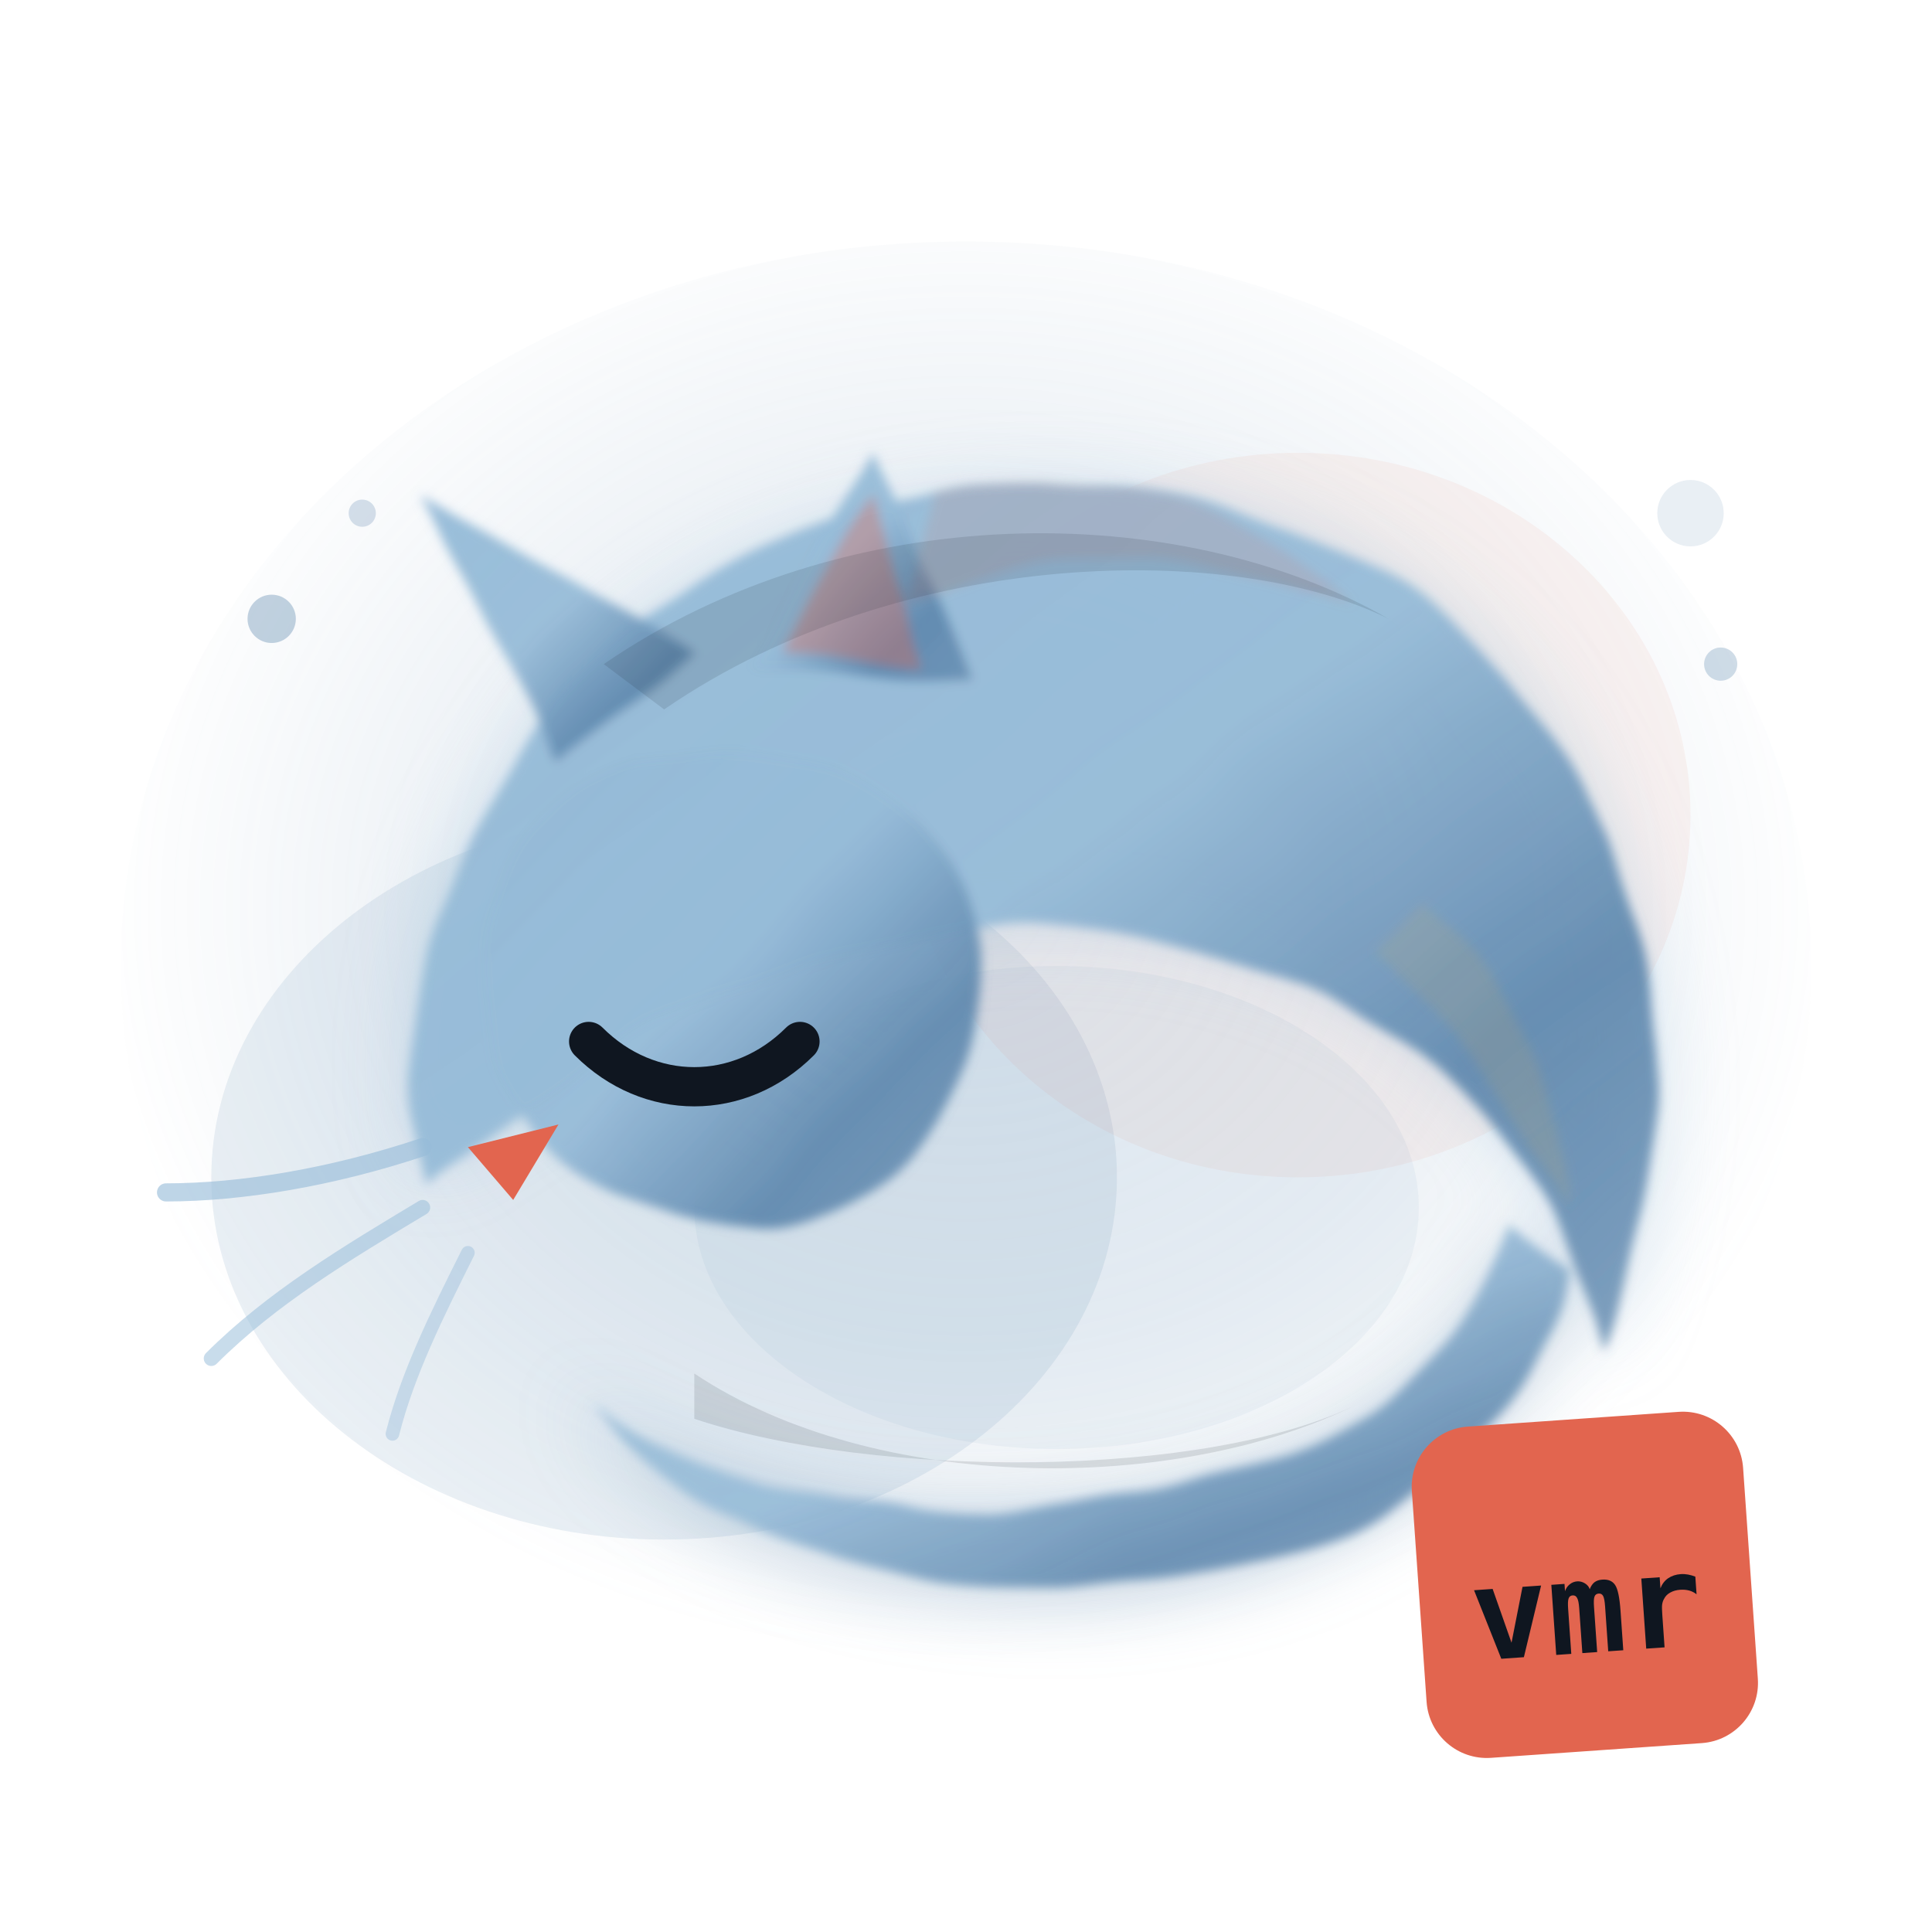
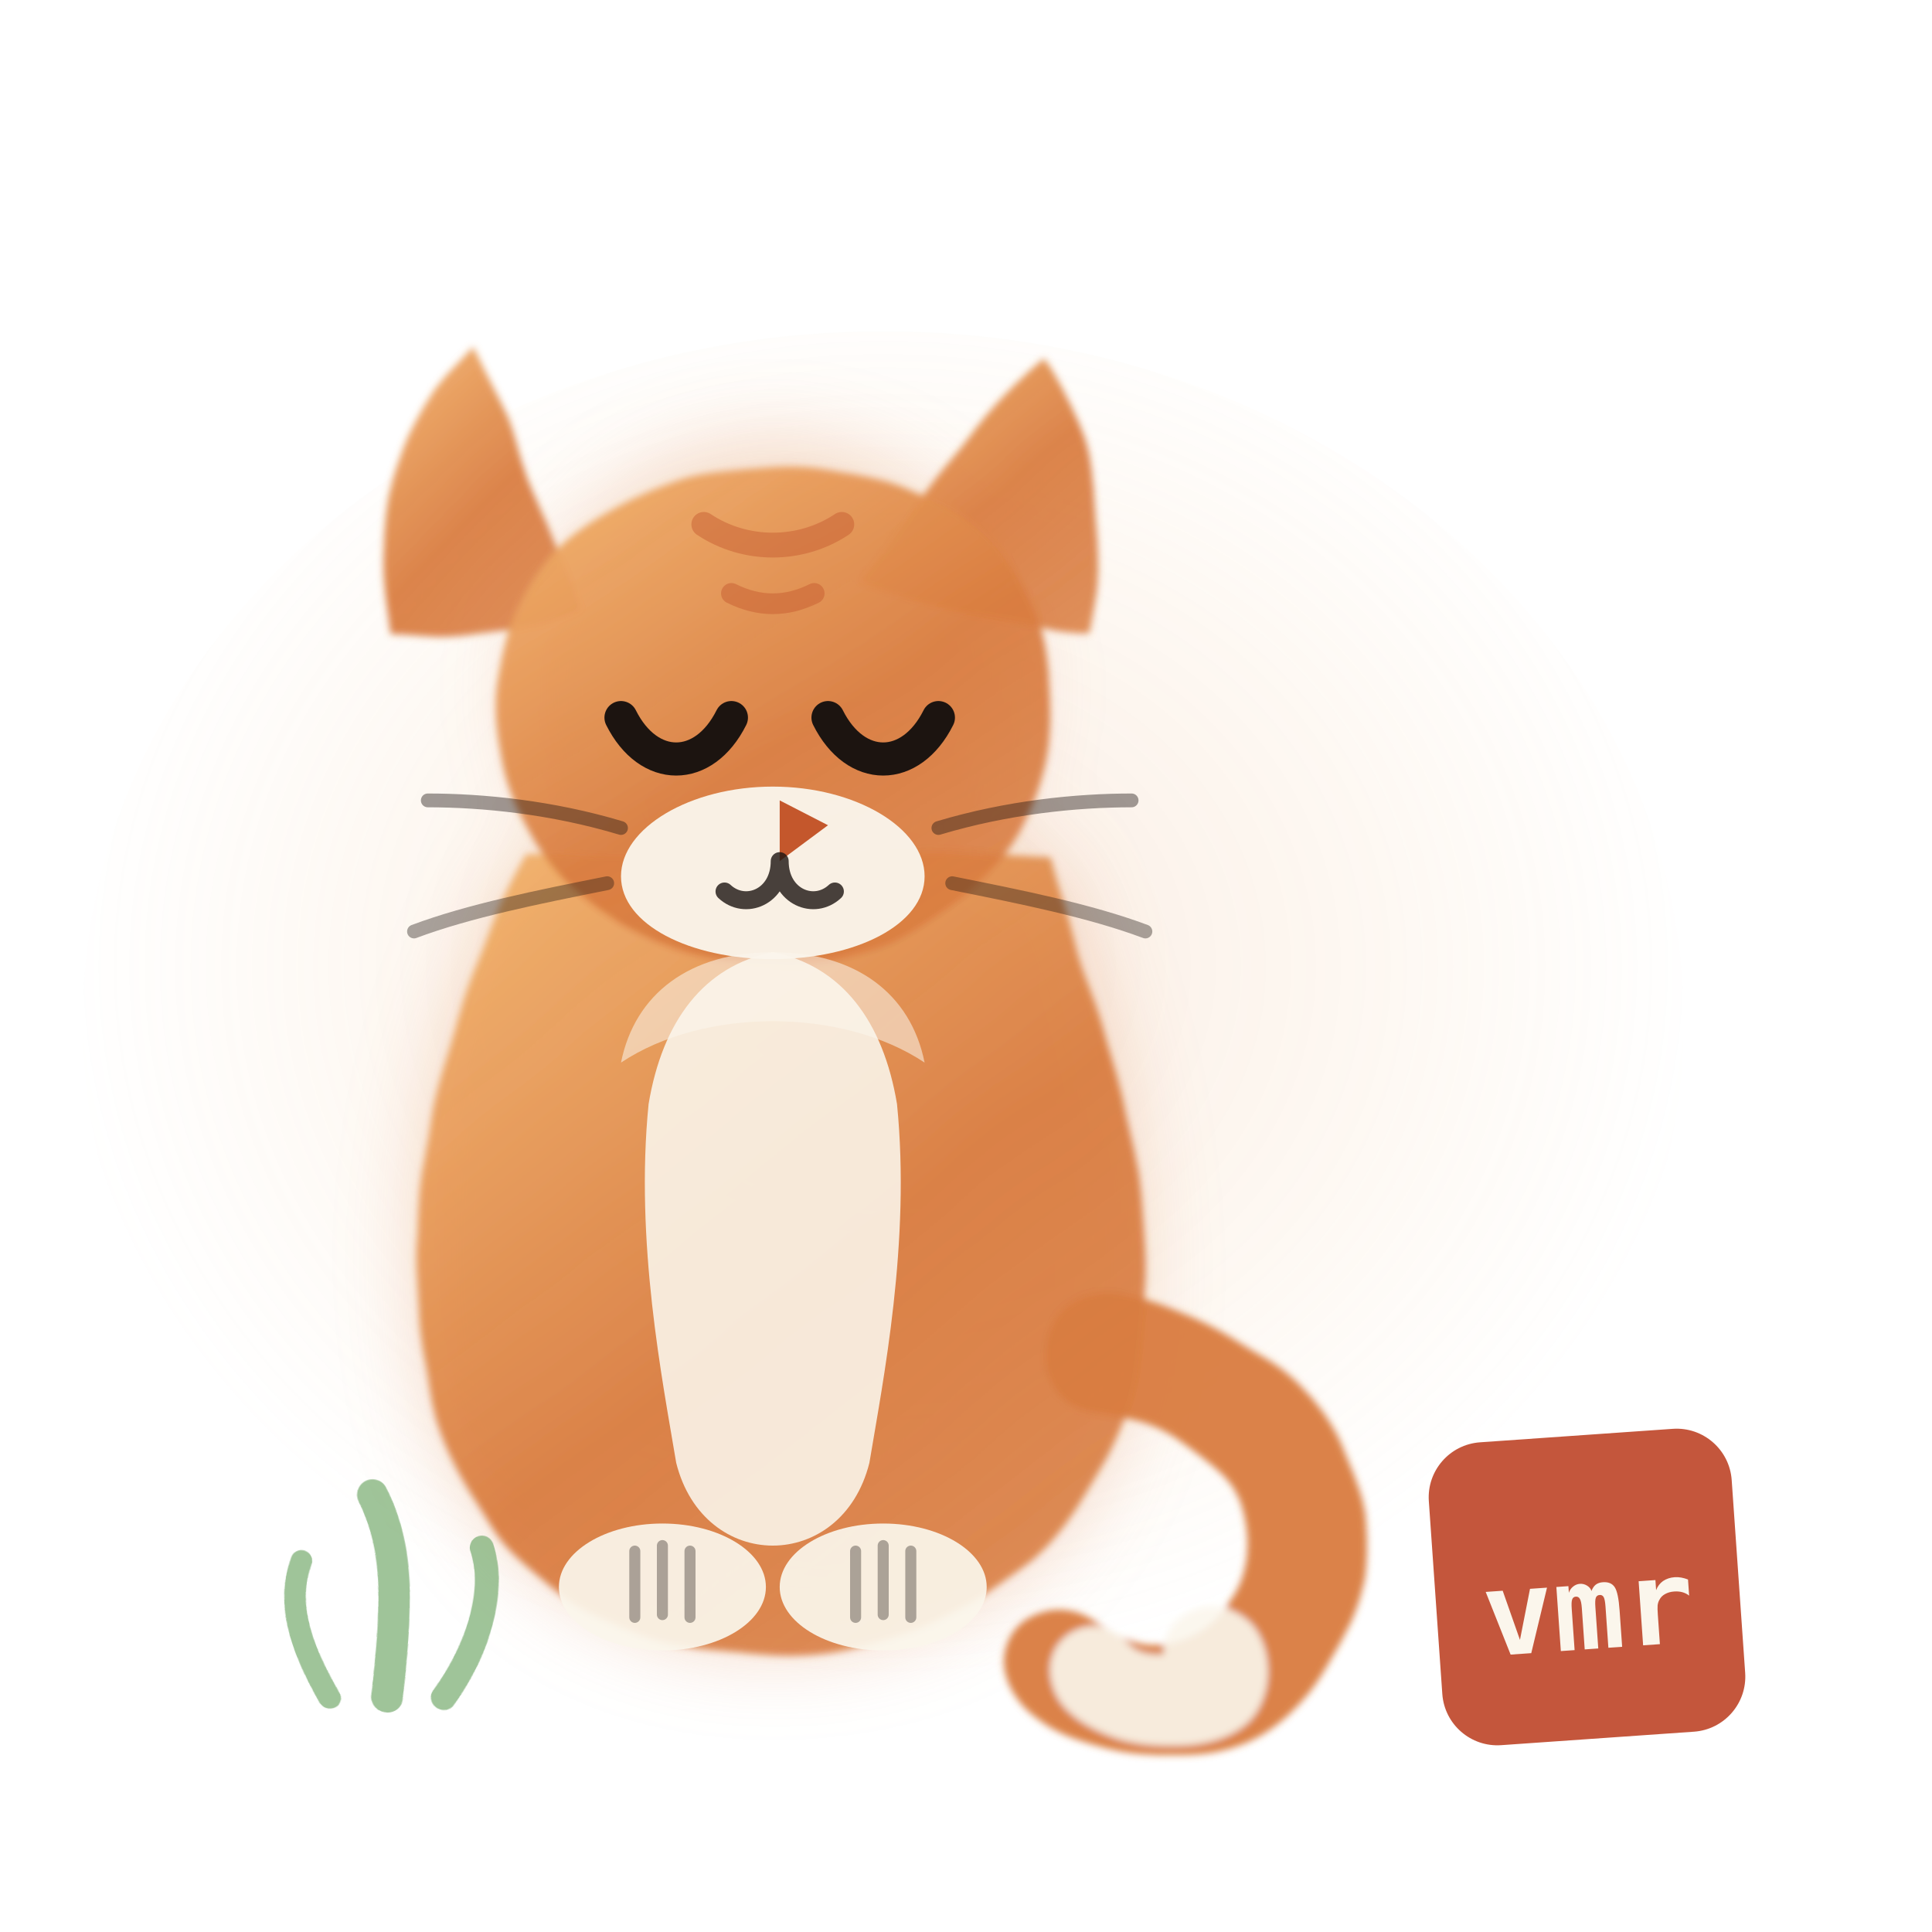
- <svg xmlns="http://www.w3.org/2000/svg" width="256" height="256" viewBox="0 0 128 128" role="img" aria-label="vmr ink cat">
+ <svg xmlns="http://www.w3.org/2000/svg" width="280" height="280" viewBox="0 0 140 140" role="img" aria-label="vmr">
  <defs>
    <radialGradient id="halo" cx="50%" cy="46%" r="52%">
-       <stop offset="0%" stop-color="#96BBD8" stop-opacity="0.20" />
-       <stop offset="58%" stop-color="#5F88AE" stop-opacity="0.11" />
-       <stop offset="100%" stop-color="#5F88AE" stop-opacity="0" />
+       <stop offset="0%" stop-color="#D97C40" stop-opacity="0.16" />
+       <stop offset="62%" stop-color="#F0AE68" stop-opacity="0.08" />
+       <stop offset="100%" stop-color="#F0AE68" stop-opacity="0" />
    </radialGradient>
-     <linearGradient id="inkBody" x1="0.05" y1="0.1" x2="0.95" y2="0.95">
-       <stop offset="0%" stop-color="#96BBD8" stop-opacity="0.97" />
-       <stop offset="46%" stop-color="#96BBD8" stop-opacity="0.94" />
-       <stop offset="78%" stop-color="#5F88AE" stop-opacity="0.92" />
-       <stop offset="100%" stop-color="#5F88AE" stop-opacity="0.80" />
+     <linearGradient id="fur" x1="0.15" y1="0" x2="0.85" y2="1">
+       <stop offset="0%" stop-color="#F0AE68" stop-opacity="0.95" />
+       <stop offset="55%" stop-color="#D97C40" stop-opacity="0.94" />
+       <stop offset="100%" stop-color="#D97C40" stop-opacity="0.86" />
    </linearGradient>
-     <linearGradient id="warm" x1="0" y1="0" x2="1" y2="1">
-       <stop offset="0%" stop-color="#E2654F" stop-opacity="0.85" />
-       <stop offset="100%" stop-color="#D9AE5B" stop-opacity="0.55" />
+     <linearGradient id="grass" gradientUnits="userSpaceOnUse" x1="0" y1="122" x2="0" y2="54">
+       <stop offset="0%" stop-color="#4A8A61" stop-opacity="0.95" />
+       <stop offset="100%" stop-color="#7FB077" stop-opacity="0.9" />
    </linearGradient>
    <filter id="rough" x="-20%" y="-20%" width="140%" height="140%">
      <feTurbulence type="fractalNoise" baseFrequency="0.05" numOctaves="3" seed="7" result="n" />
-       <feDisplacementMap in="SourceGraphic" in2="n" scale="2.6" xChannelSelector="R" yChannelSelector="G" />
-       <feGaussianBlur stdDeviation="0.35" />
+       <feDisplacementMap in="SourceGraphic" in2="n" scale="1.9" xChannelSelector="R" yChannelSelector="G" />
+       <feGaussianBlur stdDeviation="0.28" />
    </filter>
-     <filter id="soft" x="-25%" y="-25%" width="150%" height="150%">
-       <feGaussianBlur stdDeviation="2.4" />
+     <filter id="soft" x="-30%" y="-30%" width="160%" height="160%">
+       <feGaussianBlur stdDeviation="2.8" />
    </filter>
-     <filter id="brush" x="-15%" y="-15%" width="130%" height="130%">
-       <feTurbulence type="fractalNoise" baseFrequency="0.02" numOctaves="2" seed="11" result="n" />
-       <feDisplacementMap in="SourceGraphic" in2="n" scale="0.7" xChannelSelector="R" yChannelSelector="G" />
-       <feGaussianBlur stdDeviation="0.12" />
+     <filter id="blade" x="-20%" y="-20%" width="140%" height="140%">
+       <feTurbulence type="fractalNoise" baseFrequency="0.04" numOctaves="2" seed="3" result="n" />
+       <feDisplacementMap in="SourceGraphic" in2="n" scale="1.6" xChannelSelector="R" yChannelSelector="G" />
    </filter>
  </defs>
-   <ellipse cx="64" cy="64" rx="56" ry="48" fill="url(#halo)" />
-   <ellipse cx="44" cy="78" rx="30" ry="24" fill="#5F88AE" opacity="0.13" />
-   <ellipse cx="86" cy="54" rx="26" ry="24" fill="#E2654F" opacity="0.07" />
-   <ellipse cx="70" cy="80" rx="24" ry="16" fill="#5F88AE" opacity="0.07" />
-   <g filter="url(#soft)" opacity="0.34">
-     <path d="M34 50 C44 34 68 28 88 36 C102 42 110 56 110 72 C110 80 108 86 106 90              C104 78 96 68 84 64 C70 59 52 62 40 70 C34 74 30 76 28 78              C26 68 28 58 34 50 Z" fill="#96BBD8" />
-     <path d="M104 84 C102 96 88 106 70 106 C54 106 42 100 38 92              C42 96 52 100 64 100 C82 100 96 94 100 82 Z" fill="#5F88AE" />
+   <ellipse cx="64" cy="74" rx="58" ry="50" fill="url(#halo)" />
+   <g filter="url(#soft)" opacity="0.26">
+     <path d="M38 62 C31 74 29 88 31 100 C33 112 43 120 56 120 C70 120 80 112 82 100 C84 88 81 74 76 62 Z" fill="#D97C40" />
+     <circle cx="56" cy="50" r="18" fill="#D97C40" />
  </g>
  <g filter="url(#rough)">
-     <path d="M34 50 C44 34 68 28 88 36 C102 42 110 56 110 72 C110 80 108 86 106 90              C104 78 96 68 84 64 C70 59 52 62 40 70 C34 74 30 76 28 78              C26 68 28 58 34 50 Z" fill="url(#inkBody)" />
-     <path d="M104 84 C102 96 88 105 70 105 C56 105 44 100 39 93              C44 97 54 100 65 100 C82 100 96 93 100 81 Z" fill="url(#inkBody)" opacity="0.94" />
-     <path d="M37 50 L28 33 L46 43 Z" fill="url(#inkBody)" />
-     <path d="M50 44 L58 30 L64 45 Z" fill="url(#inkBody)" />
-     <path d="M52 43 L58 33 L61 44 Z" fill="#E2654F" opacity="0.35" />
-     <path d="M42 50 C56 47 66 55 65 66 C64 77 55 83 46 81 C36 79 30 71 32 62 C33 55 37 52 42 50 Z" fill="url(#inkBody)" />
+     <path d="M80 98 C92 100 97 108 94 116 C91 123 83 125 77 121" fill="none" stroke="#D97C40" stroke-width="8.5" stroke-linecap="round" opacity="0.95" />
+     <path d="M88 119.5 C89 121.5 87 123 84 123 C82 123 80.5 122.4 79.5 121.4" fill="none" stroke="#FBF6EC" stroke-width="7" stroke-linecap="round" opacity="0.9" />
+     <path d="M38 62 C31 74 29 88 31 100 C33 112 43 120 56 120 C70 120 80 112 82 100 C84 88 81 74 76 62 Z" fill="url(#fur)" />
+     <path d="M42 44 C39 36 36 29 34 25 C29 30 27 38 28 46 C33 46 38 46 42 44 Z" fill="url(#fur)" />
+     <path d="M62 42 C67 36 71 30 76 26 C80 32 80 39 79 46 C74 46 67 45 62 42 Z" fill="url(#fur)" />
+     <path d="M56 34 C68 34 76 41 76 51 C76 62 68 70 56 70 C44 70 36 62 36 51 C36 41 44 34 56 34 Z" fill="url(#fur)" />
  </g>
-   <path d="M62 33 C74 31 84 34 90 40 C82 37 70 36 60 40 Z" fill="#E2654F" opacity="0.13" filter="url(#rough)" />
-   <path d="M94 60 C101 66 104 73 104 80 C100 73 96 67 91 63 Z" fill="#D9AE5B" opacity="0.14" filter="url(#rough)" />
-   <g fill="#0F1620" opacity="0.12">
-     <path d="M40 44 C56 33 78 33 92 41 C82 36 60 36 44 47 Z" />
-     <path d="M46 91 C58 99 78 99 90 93 C80 98 58 98 46 94 Z" />
+   <path d="M56 57 C62 57 67 60 67 63.5 C67 67 62 69.5 56 69.5 C50 69.5 45 67 45 63.5 C45 60 50 57 56 57 Z" fill="#FBF6EC" opacity="0.95" />
+   <path d="M56 69 C61 70 64 74 65 80 C66 90 64 100 63 106 C62 110 59 112 56 112 C53 112 50 110 49 106 C48 100 46 90 47 80 C48 74 51 70 56 69 Z" fill="#FBF6EC" opacity="0.88" />
+   <path d="M56 69 C50 69 46 72 45 77 C48 75 52 74 56 74 C60 74 64 75 67 77 C66 72 62 69 56 69 Z" fill="#FBF6EC" opacity="0.55" />
+   <g fill="#FBF6EC" opacity="0.92">
+     <ellipse cx="48" cy="115" rx="7.5" ry="4.6" />
+     <ellipse cx="64" cy="115" rx="7.5" ry="4.6" />
  </g>
-   <g stroke="#96BBD8" stroke-linecap="round" fill="none">
-     <path d="M28 76 C22 78 16 79 11 79" stroke-width="1.2" opacity="0.62" />
-     <path d="M28 80 C23 83 18 86 14 90" stroke-width="1" opacity="0.52" />
-     <path d="M31 83 C29 87 27 91 26 95" stroke-width="0.9" opacity="0.42" />
+   <g stroke="#1C1410" stroke-width="0.8" fill="none" opacity="0.35" stroke-linecap="round">
+     <path d="M48 112 V117 M50 112.4 V117.2 M46 112.4 V117.2" />
+     <path d="M64 112 V117 M66 112.4 V117.2 M62 112.4 V117.2" />
  </g>
-   <path d="M39 69 C43 73 49 73 53 69" fill="none" stroke="#0F1620" stroke-width="2.6" stroke-linecap="round" />
-   <path d="M31 76 L37 74.5 L34 79.5 Z" fill="#E2654F" />
-   <g fill="#5F88AE">
-     <circle cx="18" cy="41" r="1.6" opacity="0.38" />
-     <circle cx="24" cy="34" r="0.9" opacity="0.26" />
-     <circle cx="114" cy="44" r="1.1" opacity="0.3" />
-     <circle cx="112" cy="34" r="2.2" opacity="0.14" />
+   <g stroke="#C4572C" stroke-linecap="round" fill="none" opacity="0.45">
+     <path d="M51 38 C54 40 58 40 61 38" stroke-width="1.8" />
+     <path d="M53 43 C55 44 57 44 59 43" stroke-width="1.5" />
  </g>
-   <g transform="rotate(-4 105 105)">
-     <rect x="94" y="94" width="22" height="22" rx="4" fill="#E2654F" />
-     <text x="105" y="109.5" font-family="ui-monospace, Menlo, monospace" font-size="8.5" font-weight="700" fill="#0F1620" text-anchor="middle">vmr</text>
+   <g stroke="#1C1410" fill="none" stroke-linecap="round" stroke-width="2.4">
+     <path d="M45 52 C47 56 51 56 53 52" />
+     <path d="M60 52 C62 56 66 56 68 52" />
+   </g>
+   <path d="M56.5 58 L60 59.8 L56.5 62.4 Z" fill="#C4572C" />
+   <path d="M56.5 62.4 C56.5 65 54 66 52.5 64.6 M56.5 62.4 C56.5 65 59 66 60.5 64.6" fill="none" stroke="#1C1410" stroke-width="1.3" stroke-linecap="round" opacity="0.8" />
+   <g stroke="#1C1410" stroke-linecap="round" fill="none">
+     <path d="M45 60 C40 58.5 35 58 31 58" stroke-width="1" opacity="0.42" />
+     <path d="M44 64 C39 65 34 66 30 67.5" stroke-width="1" opacity="0.38" />
+     <path d="M68 60 C73 58.5 78 58 82 58" stroke-width="1" opacity="0.42" />
+     <path d="M69 64 C74 65 79 66 83 67.5" stroke-width="1" opacity="0.38" />
+   </g>
+   <g filter="url(#blade)" stroke="#7FB077" fill="none" stroke-linecap="round" opacity="0.75">
+     <path d="M28 123 C29 117 29 112 27 108" stroke-width="2.2" />
+     <path d="M32 123 C35 119 36 115 35 112" stroke-width="1.8" />
+     <path d="M24 123 C22 119 21 116 22 113" stroke-width="1.6" />
+   </g>
+   <g transform="rotate(-4 115 115)">
+     <rect x="104" y="104" width="22" height="22" rx="4" fill="#C4563C" />
+     <text x="115" y="119.5" font-family="ui-monospace, Menlo, monospace" font-size="8.5" font-weight="700" fill="#FBF6EC" text-anchor="middle">vmr</text>
  </g>
</svg>
